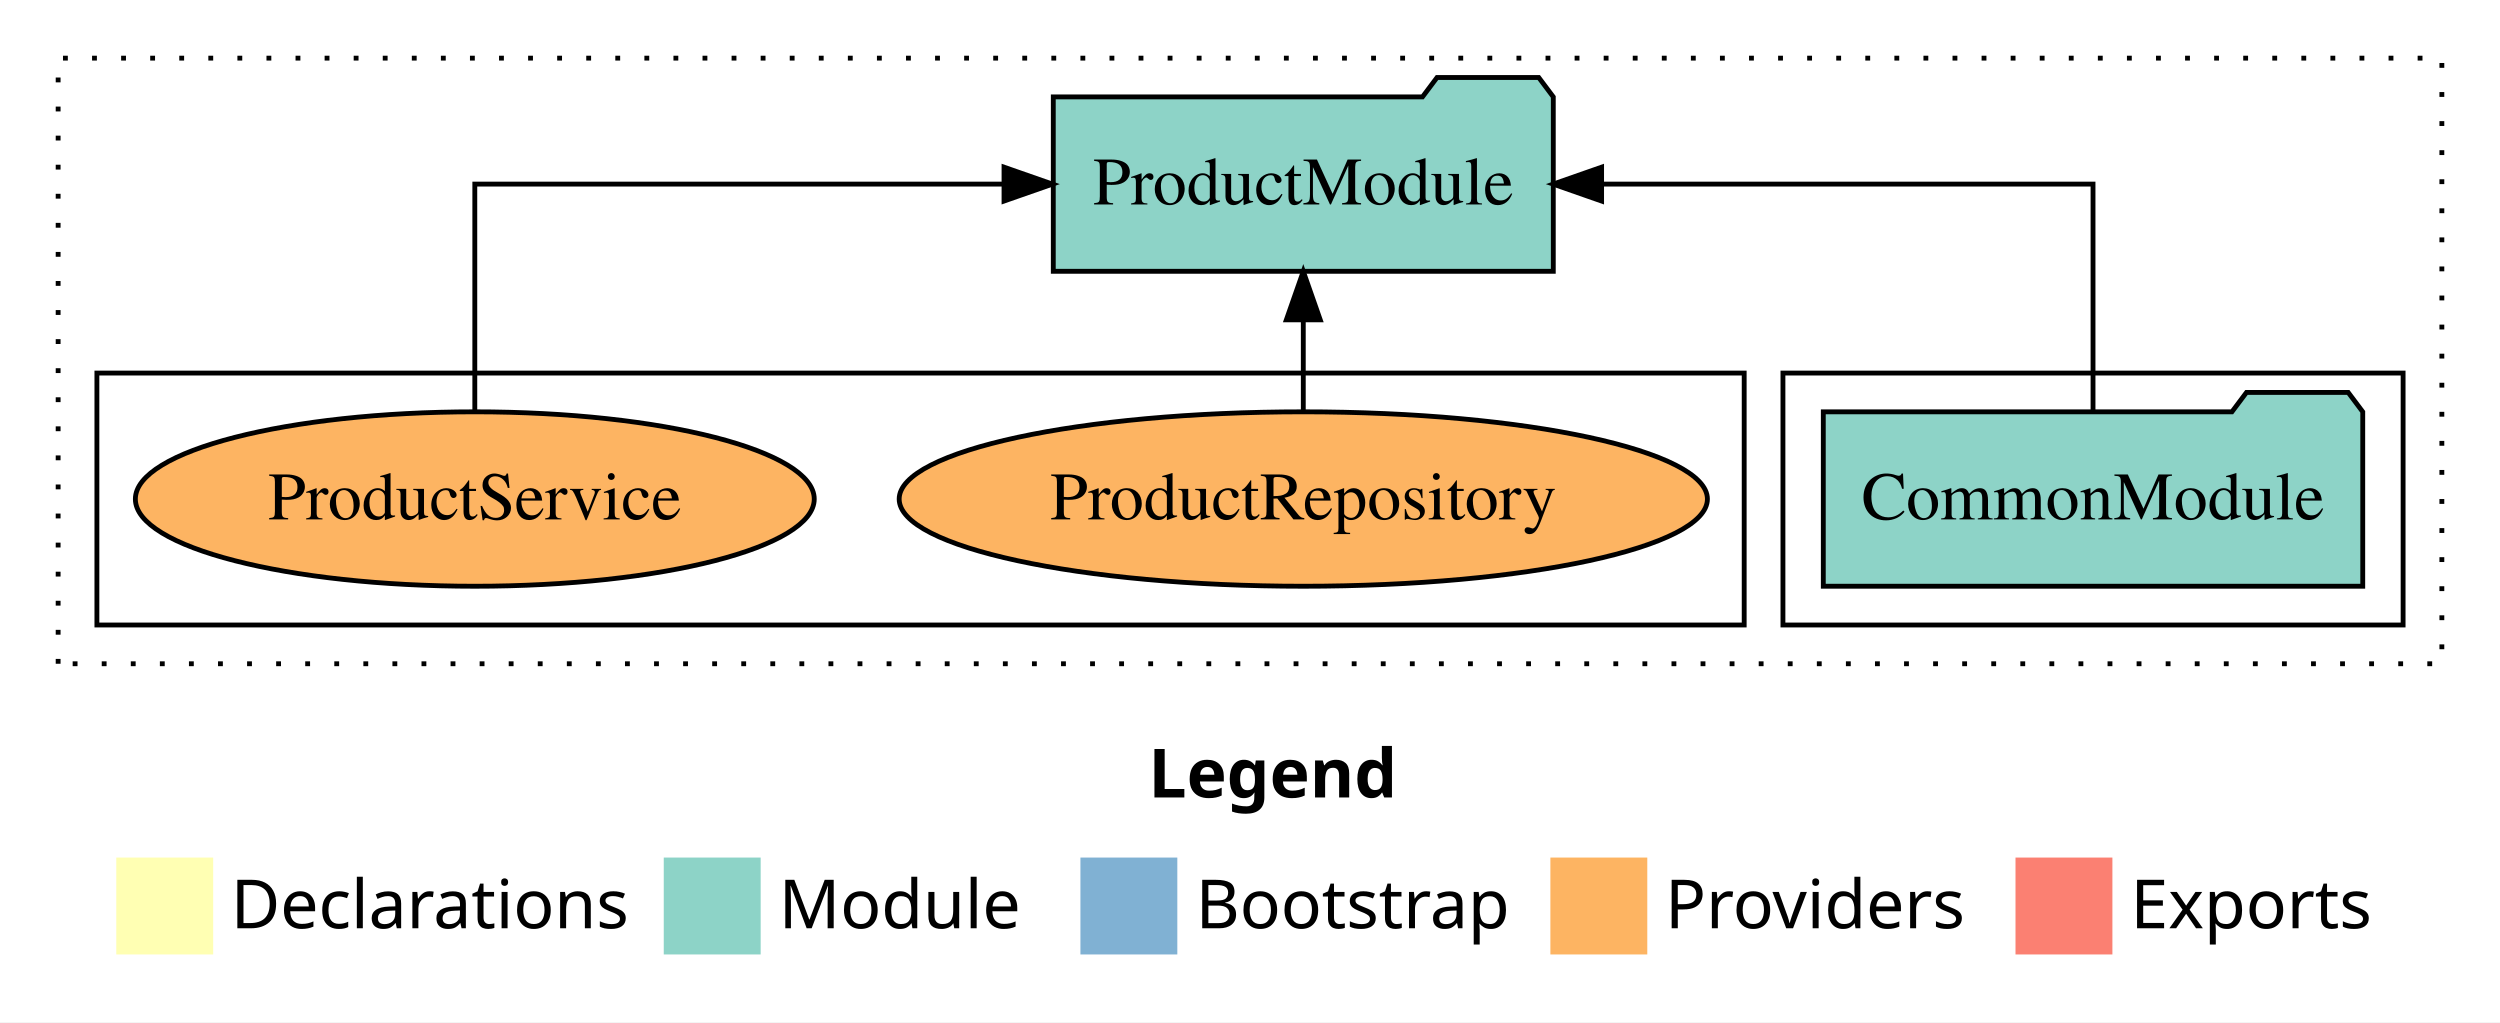
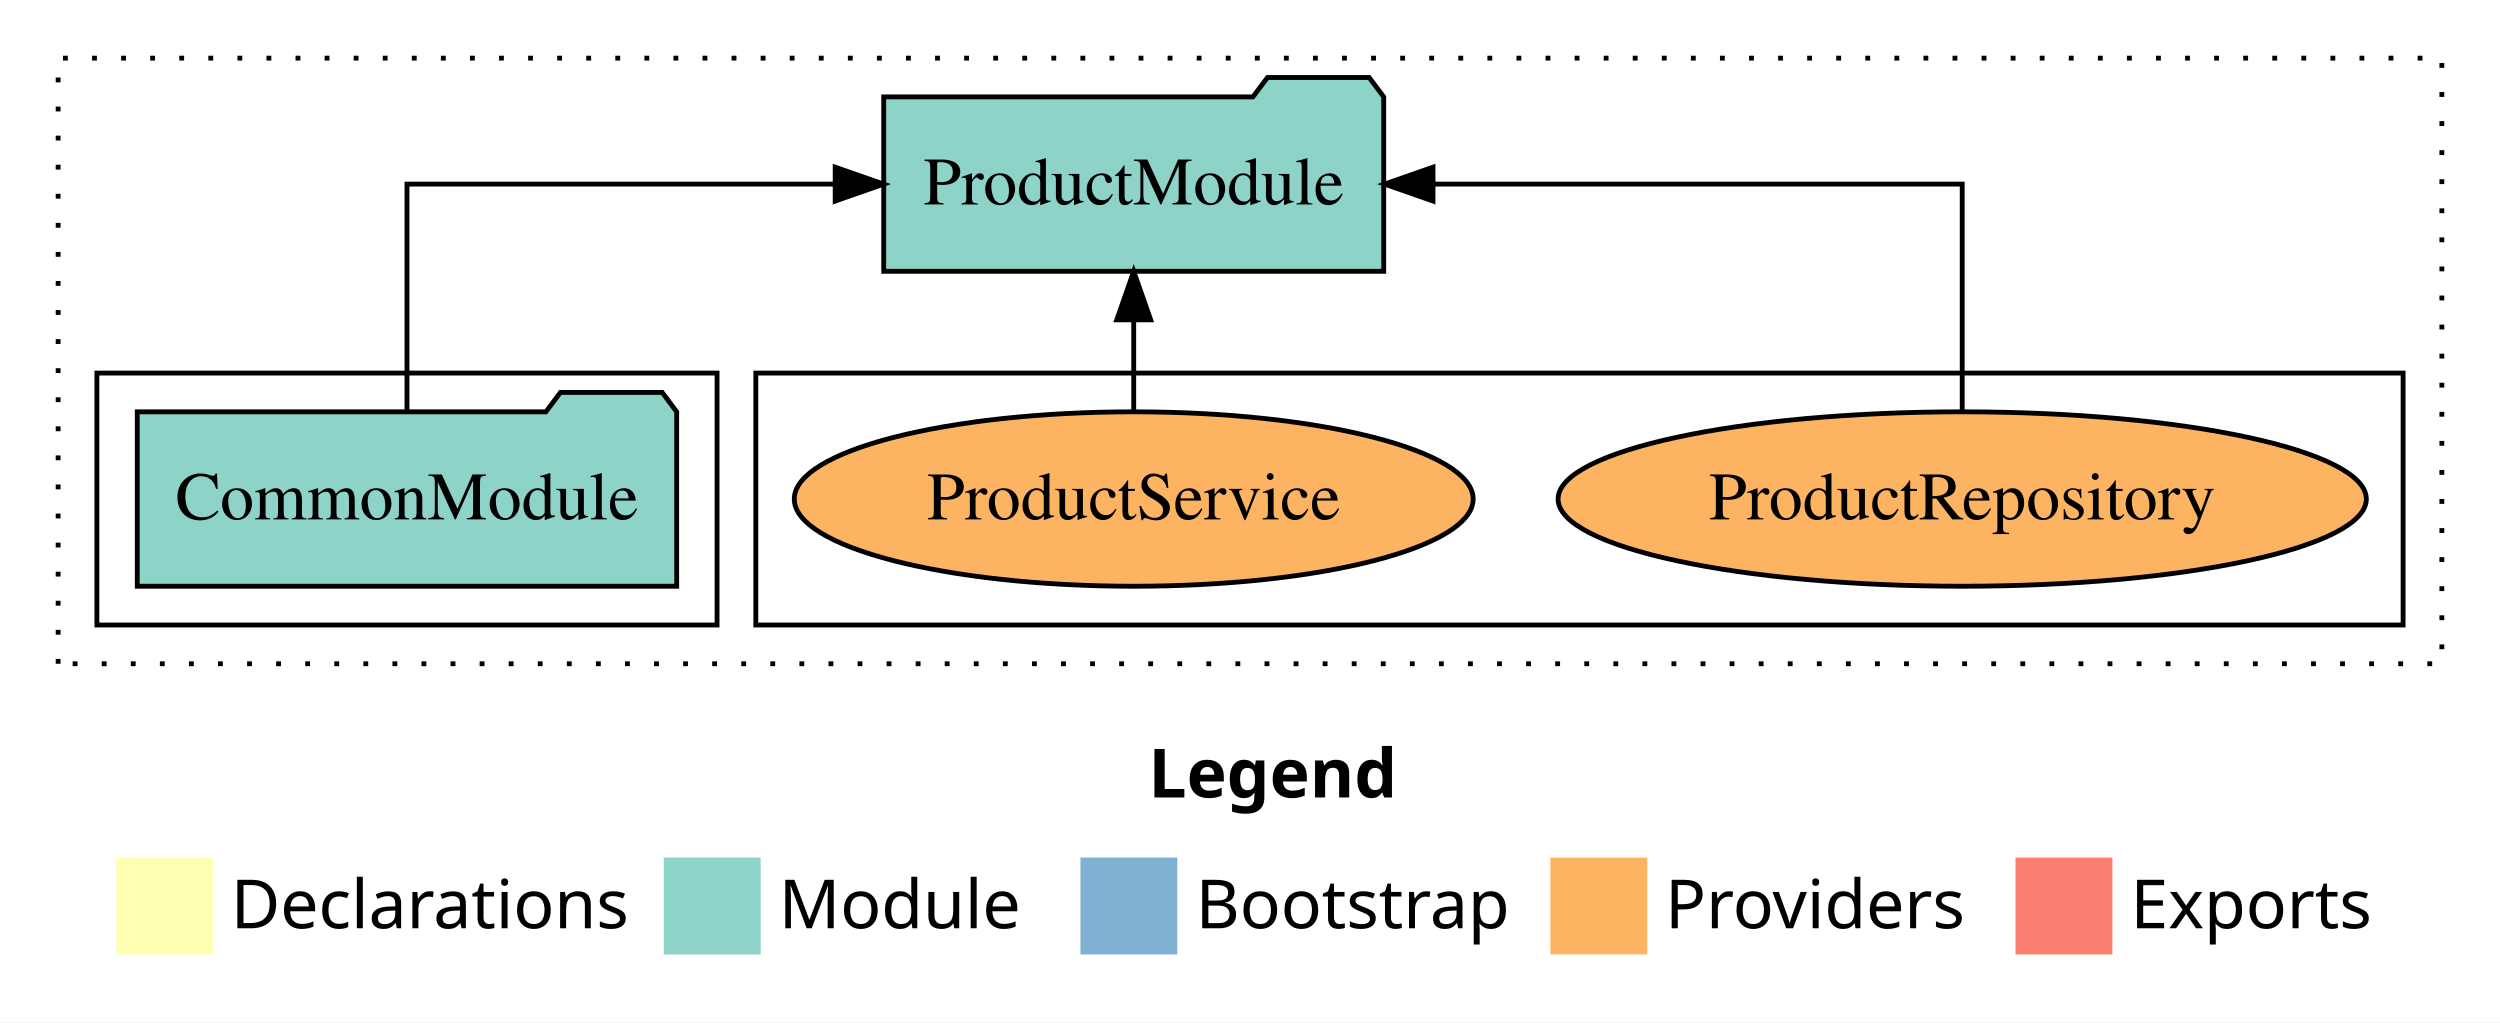
<svg xmlns="http://www.w3.org/2000/svg" width="516pt" height="211pt" viewBox="0.00 0.00 516.00 211.00">
  <g id="graph0" class="graph" transform="scale(1 1) rotate(0) translate(4 207)">
    <polygon fill="white" stroke="transparent" points="-4,4 -4,-207 512,-207 512,4 -4,4" />
    <text text-anchor="start" x="233.01" y="-42.4" font-family="Times-12" font-weight="bold" font-size="14.00">Legend</text>
    <polygon fill="#ffffb3" stroke="transparent" points="20,-10 20,-30 40,-30 40,-10 20,-10" />
    <text text-anchor="start" x="43.63" y="-15.4" font-family="Times-12" font-size="14.00">  Declarations</text>
    <polygon fill="#8dd3c7" stroke="transparent" points="133,-10 133,-30 153,-30 153,-10 133,-10" />
    <text text-anchor="start" x="156.73" y="-15.4" font-family="Times-12" font-size="14.00">  Module</text>
    <polygon fill="#80b1d3" stroke="transparent" points="219,-10 219,-30 239,-30 239,-10 219,-10" />
    <text text-anchor="start" x="242.78" y="-15.4" font-family="Times-12" font-size="14.00">  Bootstrap</text>
    <polygon fill="#fdb462" stroke="transparent" points="316,-10 316,-30 336,-30 336,-10 316,-10" />
    <text text-anchor="start" x="339.67" y="-15.4" font-family="Times-12" font-size="14.00">  Providers</text>
    <polygon fill="#fb8072" stroke="transparent" points="412,-10 412,-30 432,-30 432,-10 412,-10" />
    <text text-anchor="start" x="435.73" y="-15.4" font-family="Times-12" font-size="14.00">  Exports</text>
    <g id="clust1" class="cluster">
      <polygon fill="none" stroke="black" stroke-dasharray="1,5" points="8,-70 8,-195 500,-195 500,-70 8,-70" />
    </g>
+     <g id="clust6" class="cluster">
+       <polygon fill="none" stroke="black" points="152,-78 152,-130 492,-130 492,-78 152,-78" />
+     </g>
    <g id="clust3" class="cluster">
-       <polygon fill="none" stroke="black" points="364,-78 364,-130 492,-130 492,-78 364,-78" />
-     </g>
-     <g id="clust6" class="cluster">
-       <polygon fill="none" stroke="black" points="16,-78 16,-130 356,-130 356,-78 16,-78" />
+       <polygon fill="none" stroke="black" points="16,-78 16,-130 144,-130 144,-78 16,-78" />
    </g>
    <g id="node1" class="node">
-       <polygon fill="#8dd3c7" stroke="black" points="483.67,-122 480.67,-126 459.67,-126 456.67,-122 372.33,-122 372.33,-86 483.67,-86 483.67,-122" />
-       <text text-anchor="middle" x="428" y="-99.8" font-family="Times,serif" font-size="14.00">CommonModule</text>
+       <polygon fill="#8dd3c7" stroke="black" points="135.67,-122 132.67,-126 111.67,-126 108.67,-122 24.33,-122 24.33,-86 135.67,-86 135.67,-122" />
+       <text text-anchor="middle" x="80" y="-99.8" font-family="Times,serif" font-size="14.00">CommonModule</text>
    </g>
    <g id="node2" class="node">
-       <polygon fill="#8dd3c7" stroke="black" points="316.6,-187 313.6,-191 292.6,-191 289.6,-187 213.4,-187 213.4,-151 316.6,-151 316.6,-187" />
-       <text text-anchor="middle" x="265" y="-164.8" font-family="Times,serif" font-size="14.00">ProductModule</text>
+       <polygon fill="#8dd3c7" stroke="black" points="281.6,-187 278.6,-191 257.6,-191 254.6,-187 178.4,-187 178.4,-151 281.6,-151 281.6,-187" />
+       <text text-anchor="middle" x="230" y="-164.8" font-family="Times,serif" font-size="14.00">ProductModule</text>
    </g>
    <g id="edge1" class="edge">
-       <path fill="none" stroke="black" d="M428,-122.11C428,-141.34 428,-169 428,-169 428,-169 326.57,-169 326.57,-169" />
-       <polygon fill="black" stroke="black" points="326.57,-165.5 316.57,-169 326.57,-172.5 326.57,-165.5" />
+       <path fill="none" stroke="black" d="M80,-122.11C80,-141.34 80,-169 80,-169 80,-169 168.38,-169 168.38,-169" />
+       <polygon fill="black" stroke="black" points="168.38,-172.5 178.38,-169 168.38,-165.5 168.38,-172.5" />
    </g>
    <g id="node3" class="node">
-       <ellipse fill="#fdb462" stroke="black" cx="265" cy="-104" rx="83.41" ry="18" />
-       <text text-anchor="middle" x="265" y="-99.8" font-family="Times,serif" font-size="14.00">ProductRepository</text>
+       <ellipse fill="#fdb462" stroke="black" cx="401" cy="-104" rx="83.41" ry="18" />
+       <text text-anchor="middle" x="401" y="-99.8" font-family="Times,serif" font-size="14.00">ProductRepository</text>
    </g>
    <g id="edge2" class="edge">
-       <path fill="none" stroke="black" d="M265,-122.11C265,-122.11 265,-140.99 265,-140.99" />
-       <polygon fill="black" stroke="black" points="261.5,-140.99 265,-150.99 268.5,-140.99 261.5,-140.99" />
+       <path fill="none" stroke="black" d="M401,-122.11C401,-141.34 401,-169 401,-169 401,-169 291.77,-169 291.77,-169" />
+       <polygon fill="black" stroke="black" points="291.77,-165.5 281.77,-169 291.77,-172.5 291.77,-165.5" />
    </g>
    <g id="node4" class="node">
-       <ellipse fill="#fdb462" stroke="black" cx="94" cy="-104" rx="70.06" ry="18" />
-       <text text-anchor="middle" x="94" y="-99.8" font-family="Times,serif" font-size="14.00">ProductService</text>
+       <ellipse fill="#fdb462" stroke="black" cx="230" cy="-104" rx="70.06" ry="18" />
+       <text text-anchor="middle" x="230" y="-99.8" font-family="Times,serif" font-size="14.00">ProductService</text>
    </g>
    <g id="edge3" class="edge">
-       <path fill="none" stroke="black" d="M94,-122.11C94,-141.34 94,-169 94,-169 94,-169 203.23,-169 203.23,-169" />
-       <polygon fill="black" stroke="black" points="203.23,-172.5 213.23,-169 203.23,-165.5 203.23,-172.5" />
+       <path fill="none" stroke="black" d="M230,-122.11C230,-122.11 230,-140.99 230,-140.99" />
+       <polygon fill="black" stroke="black" points="226.5,-140.99 230,-150.99 233.5,-140.99 226.5,-140.99" />
    </g>
  </g>
</svg>
